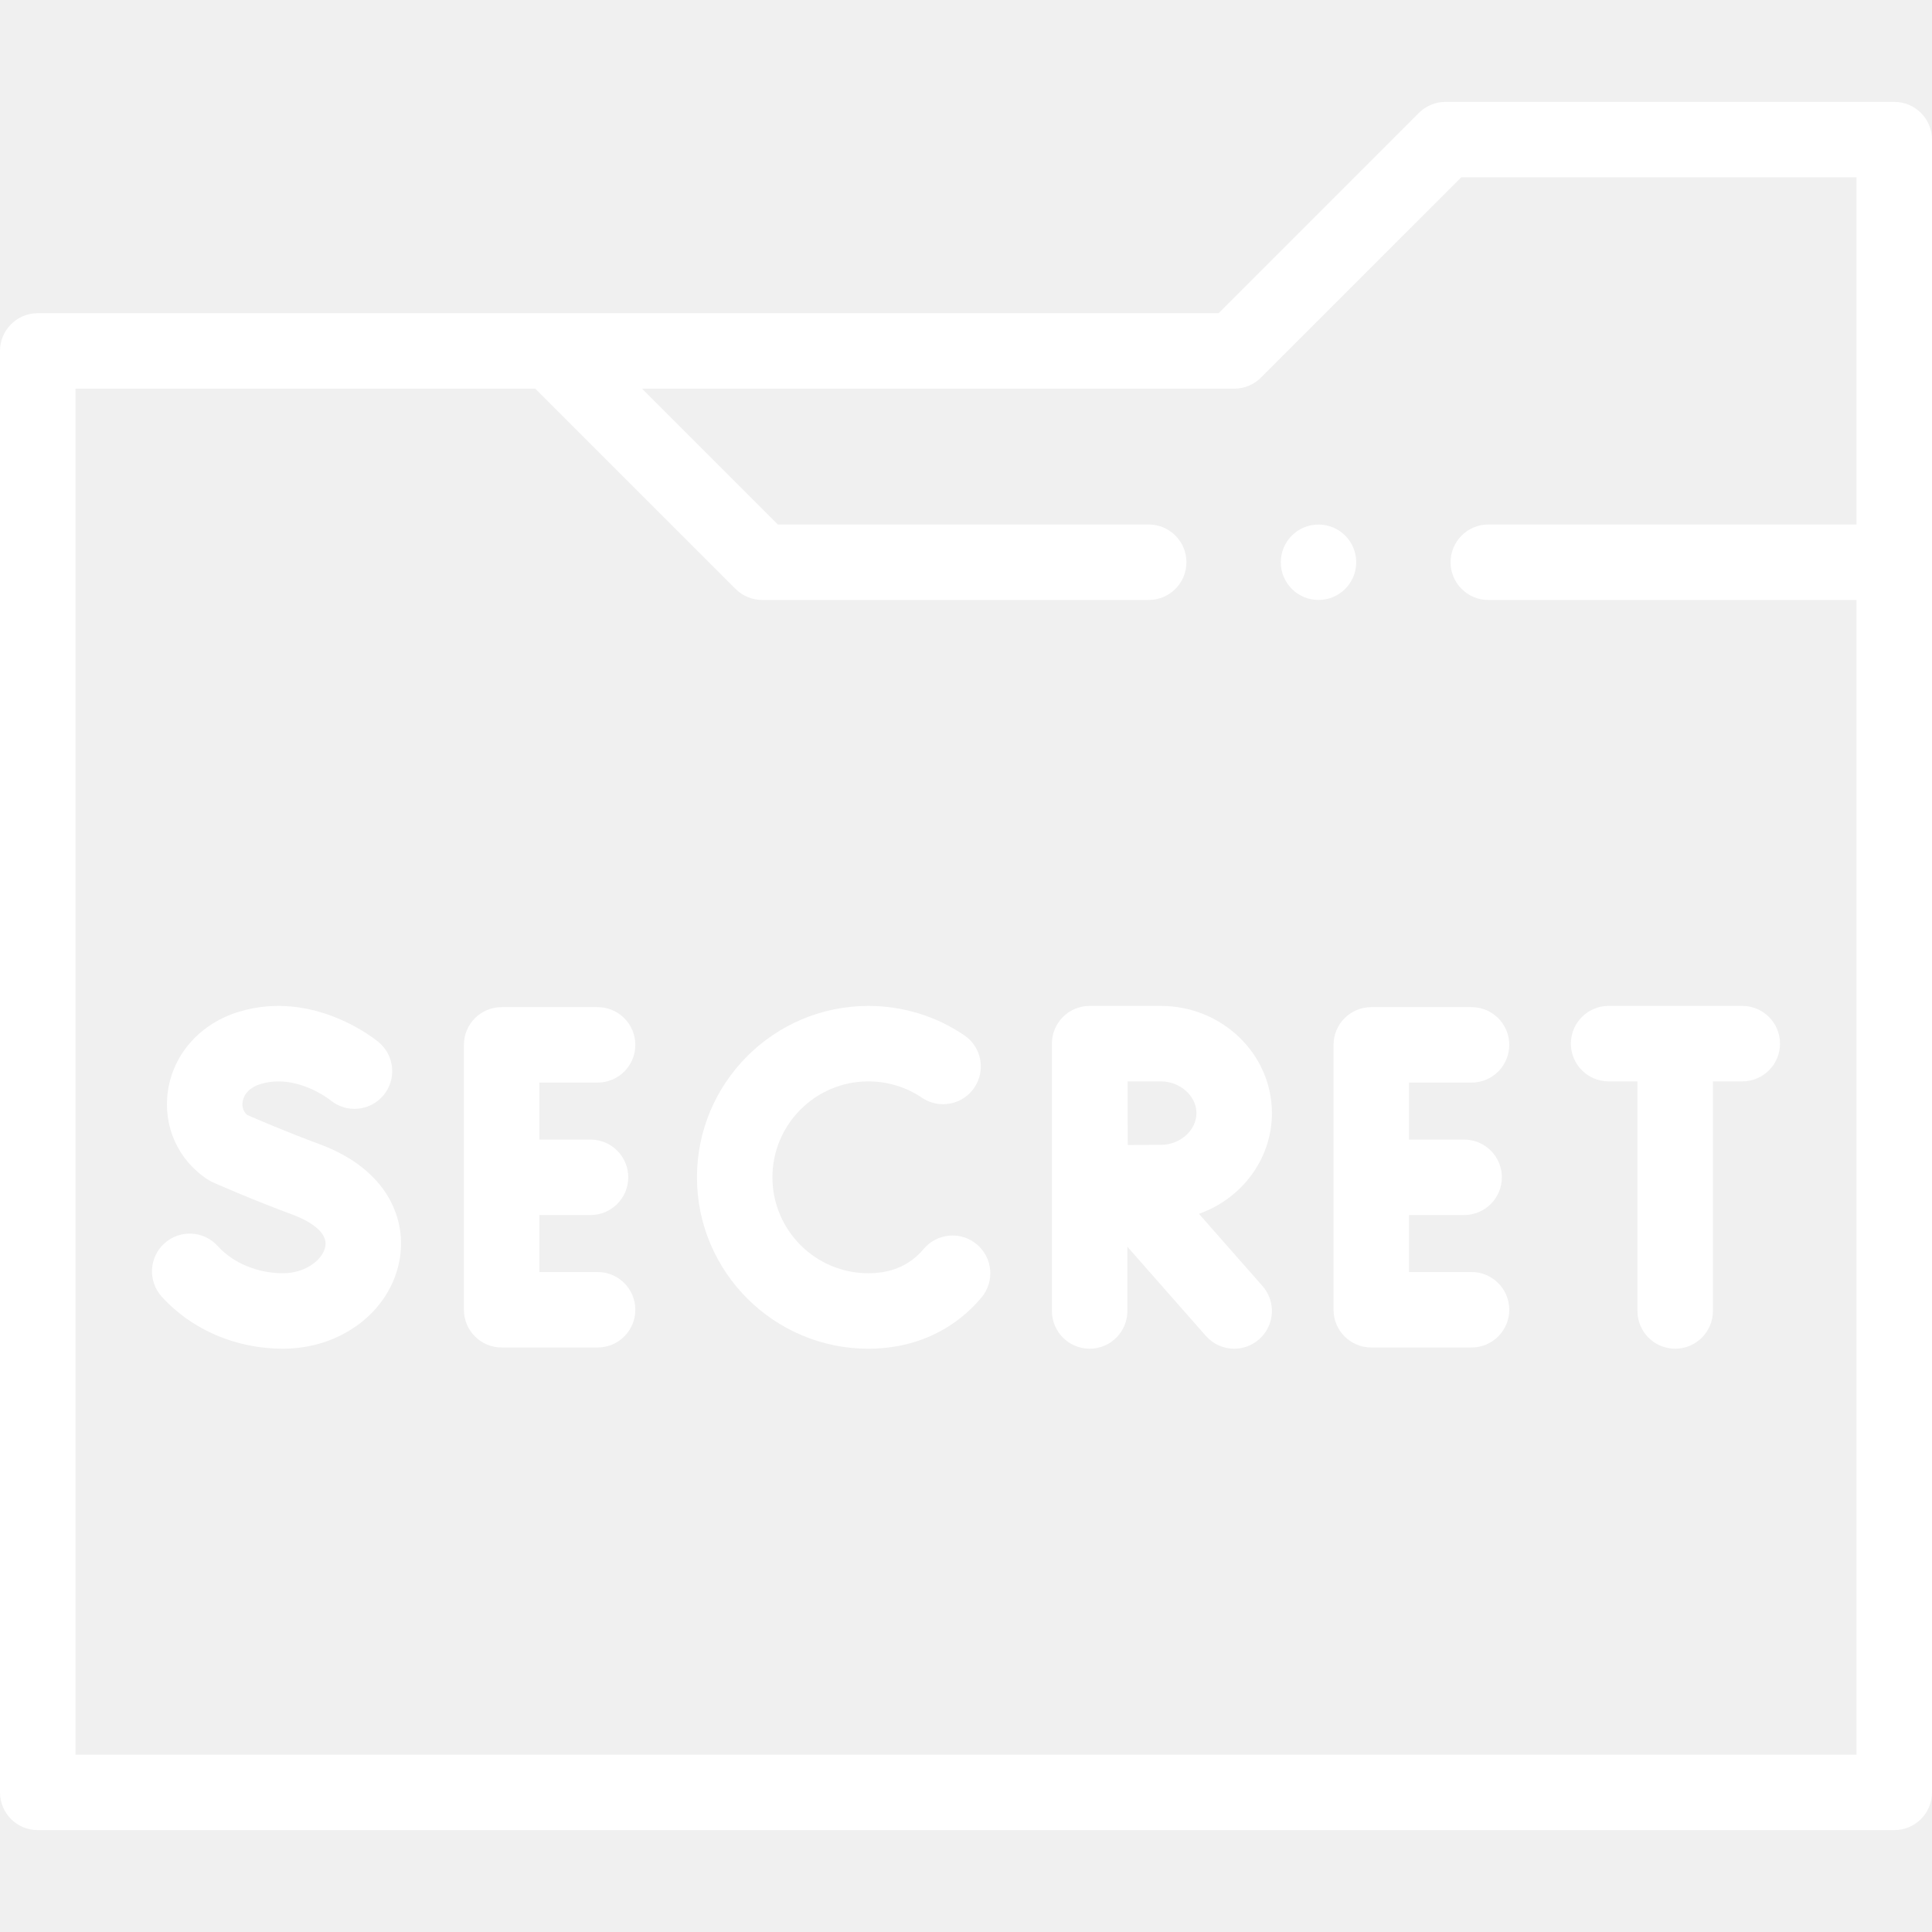
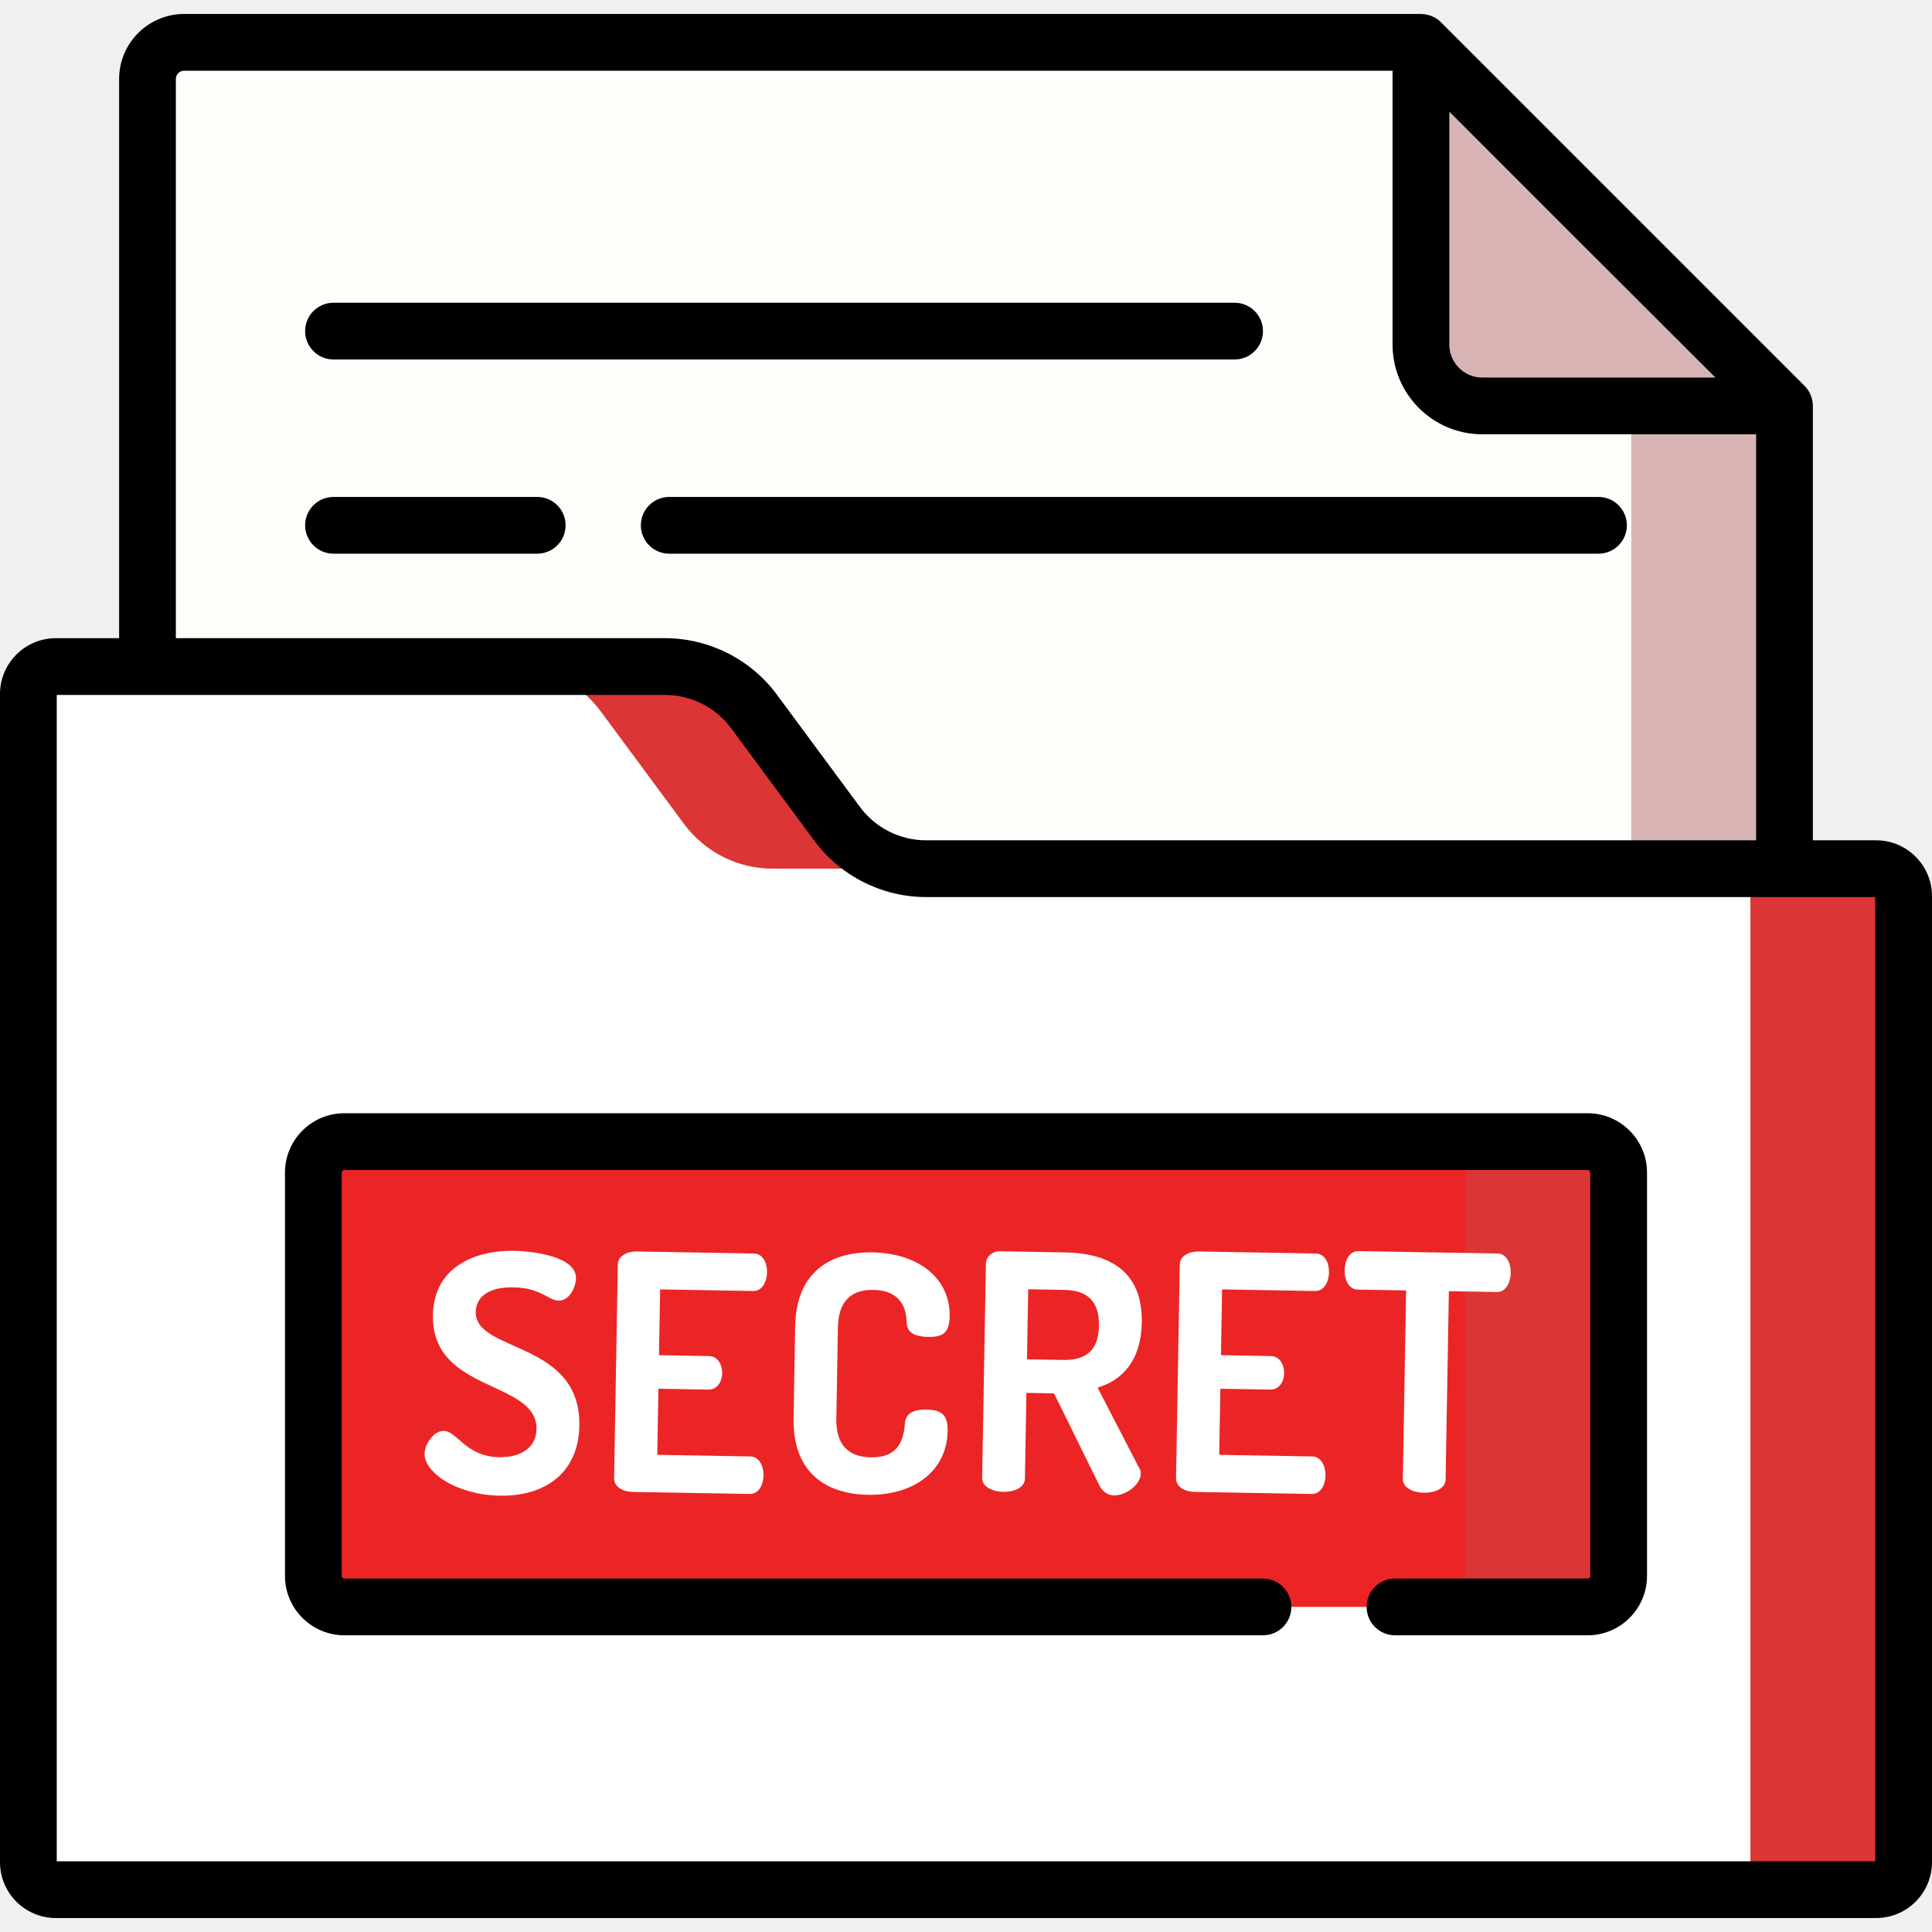
- <svg xmlns="http://www.w3.org/2000/svg" version="1.1" width="512" height="512" x="0" y="0" viewBox="0 0 512 512" style="enable-background:new 0 0 512 512" xml:space="preserve" class="">
+ <svg xmlns="http://www.w3.org/2000/svg" version="1.1" width="512" height="512" x="0" y="0" viewBox="0 0 512.001 512.001" style="enable-background:new 0 0 512 512" xml:space="preserve" class="">
  <g>
+     <path style="" d="M376.412,11.22H48.795c-5.362,0-9.709,4.347-9.709,9.709v296.008h433.828V107.689  C440.76,75.629,395.312,30.273,376.412,11.22z" fill="#fffdf9" data-original="#f3e8d6" class="" />
+     <path style="" d="M432.302,67.171v249.766h40.611V107.689C460.582,95.393,446.297,81.144,432.302,67.171z" fill="#d9b4b4" data-original="#e5d8c6" class="" />
+     <path style="" d="M176.263,176.646H14.796c-4.019,0-7.277,3.258-7.277,7.277v309.58c0,4.019,3.258,7.277,7.277,7.277  h482.407c4.019,0,7.277-3.258,7.277-7.277V237.489c0-4.019-3.258-7.277-7.277-7.277H245.402c-9.284,0-18.017-4.403-23.538-11.867  l-22.063-29.83C194.28,181.05,185.547,176.646,176.263,176.646z" fill="#ffffff" data-original="#ffbf14" class="" />
    <g>
-       <g>
-         <path d="m502 27h-118.915c-2.652 0-5.195 1.054-7.071 2.929l-53.072 53.071h-176.942-10.5-125.5c-5.522 0-10 4.477-10 10v382c0 5.522 4.478 10 10 10h492c5.522 0 10-4.478 10-10v-326-112c0-5.523-4.478-10-10-10zm-10 438h-472v-362h115.5 6.357l53.071 53.071c1.876 1.875 4.419 2.929 7.071 2.929h102.417c5.522 0 10-4.477 10-10s-4.478-10-10-10h-98.274l-36-36h156.942c2.652 0 5.195-1.054 7.071-2.929l53.073-53.071h104.772v92h-97.583c-5.522 0-10 4.477-10 10s4.478 10 10 10h97.583z" fill="#ffffff" data-original="#000000" style="" />
-         <path d="m158.37 286.901c5.522 0 10-4.477 10-10s-4.478-10-10-10h-25.431c-5.522 0-10 4.477-10 10v70.198c0 5.522 4.478 10 10 10h25.431c5.522 0 10-4.478 10-10s-4.478-10-10-10h-15.431v-15.099h13.556c5.522 0 10-4.478 10-10s-4.478-10-10-10h-13.556v-15.099z" fill="#ffffff" data-original="#000000" style="" />
-         <path d="m363.402 266.901c-5.522 0-10 4.477-10 10v70.198c0 5.522 4.478 10 10 10h26.567c5.522 0 10-4.478 10-10s-4.478-10-10-10h-16.567v-15.099h14.608c5.522 0 10-4.478 10-10s-4.478-10-10-10h-14.608v-15.099h16.567c5.522 0 10-4.477 10-10s-4.478-10-10-10z" fill="#ffffff" data-original="#000000" style="" />
-         <path d="m258.87 329.765c-4.229-3.551-10.536-3.002-14.089 1.228-.587.698-1.215 1.348-1.867 1.929-3.354 2.986-7.657 4.501-12.791 4.501-14.018 0-25.422-11.404-25.422-25.422s11.404-25.422 25.422-25.422c5.096 0 10.009 1.5 14.208 4.336 4.577 3.09 10.793 1.889 13.885-2.689 3.091-4.577 1.887-10.793-2.689-13.884-7.519-5.079-16.303-7.763-25.403-7.763-25.046 0-45.422 20.376-45.422 45.422s20.376 45.422 45.422 45.422c10.043 0 19.065-3.308 26.092-9.565 1.371-1.221 2.677-2.567 3.883-4.003 3.55-4.231 3.001-10.539-1.229-14.09z" fill="#ffffff" data-original="#000000" style="" />
-         <path d="m84.577 303.177c-8.507-3.139-16.441-6.552-19.078-7.704-1.309-1.132-1.329-2.625-1.209-3.464.148-1.033.916-3.563 4.833-4.743 9.354-2.818 18.141 4.058 18.442 4.298 4.226 3.5 10.492 2.94 14.031-1.27 3.554-4.228 3.007-10.536-1.221-14.089-.688-.579-17.078-14.096-37.022-8.09-10.211 3.076-17.438 11.143-18.86 21.052-1.339 9.324 2.704 18.295 10.552 23.411.441.288.905.541 1.387.756.412.184 10.202 4.541 21.224 8.606 2.213.816 9.369 3.832 8.559 8.37-.61 3.42-5.085 7.111-11.249 7.111-6.724 0-13.183-2.697-17.277-7.216-3.71-4.094-10.033-4.403-14.125-.695-4.093 3.709-4.403 10.033-.695 14.125 7.94 8.762 19.639 13.786 32.098 13.786 15.485 0 28.496-9.924 30.938-23.597 1.842-10.332-2.791-23.81-21.328-30.647z" fill="#ffffff" data-original="#000000" style="" />
-         <path d="m426.3 286.578h7.64v60.844c0 5.522 4.478 10 10 10s10-4.478 10-10v-60.844h7.782c5.522 0 10-4.477 10-10s-4.478-10-10-10h-35.422c-5.522 0-10 4.477-10 10s4.477 10 10 10z" fill="#ffffff" data-original="#000000" style="" />
-         <path d="m337.072 294.989c0-15.666-13.213-28.412-29.454-28.412h-18.825c-.004 0-.008 0-.012 0s-.008 0-.012 0c-5.522 0-10 4.477-10 10v70.844c0 5.522 4.478 10 10 10s10-4.478 10-10v-17.021l20.796 23.628c1.977 2.246 4.736 3.394 7.511 3.394 2.347 0 4.703-.821 6.603-2.493 4.146-3.649 4.549-9.968.9-14.113l-16.846-19.14c11.274-3.989 19.339-14.447 19.339-26.687zm-29.454-8.411c5.125 0 9.454 3.852 9.454 8.412s-4.329 8.412-9.454 8.412c-2.073 0-5.438.013-8.75.028-.016-3.211-.028-6.449-.028-8.44 0-1.703-.008-5.04-.017-8.412z" fill="#ffffff" data-original="#000000" style="" />
-       </g>
-       <circle cx="349.419" cy="149.003" r="9.994" fill="#ffffff" data-original="#000000" style="" />
+       <path style="" d="M159.2,188.514l22.063,29.83c5.521,7.464,14.254,11.867,23.538,11.867h40.601   c-9.284,0-18.017-4.403-23.538-11.867l-22.063-29.83c-5.521-7.464-14.254-11.867-23.538-11.867h-40.601   C144.946,176.646,153.679,181.05,159.2,188.514z" fill="#db3535" data-original="#eaa200" class="" />
+       <path style="" d="M497.203,230.211h-40.601c4.019,0,7.277,3.258,7.277,7.277v256.016c0,4.019-3.258,7.277-7.277,7.277   h40.601c4.019,0,7.277-3.258,7.277-7.277V237.489C504.481,233.469,501.223,230.211,497.203,230.211z" fill="#db3535" data-original="#eaa200" class="" />
    </g>
+     <path style="" d="M420.744,425.851H91.256c-4.537,0-8.216-3.678-8.216-8.216V310.753c0-4.537,3.678-8.216,8.216-8.216  h329.488c4.537,0,8.216,3.678,8.216,8.216v106.882C428.96,422.173,425.281,425.851,420.744,425.851z" fill="#eb2525" data-original="#2d5872" class="" />
+     <path style="" d="M420.744,302.537h-40.729c4.537,0,8.216,3.678,8.216,8.216v106.882c0,4.537-3.678,8.216-8.216,8.216  h40.729c4.537,0,8.216-3.678,8.216-8.216V310.753C428.96,306.215,425.281,302.537,420.744,302.537z" fill="#db3535" data-original="#1d4859" class="" />
+     <g>
+       <path style="" d="M142.187,378.755c0.227-13.074-27.823-9.551-27.464-30.21c0.226-12.987,11.46-17.239,21.484-17.065   c5.143,0.089,16.54,1.508,16.44,7.261c-0.035,2.005-1.499,5.991-4.637,5.936c-2.702-0.047-4.649-3.394-11.971-3.522   c-6.276-0.109-9.893,2.357-9.966,6.541c-0.187,10.809,27.858,7.547,27.466,30.123c-0.216,12.465-9.045,18.764-21.074,18.555   c-11.419-0.199-20.035-6.103-19.948-11.158c0.043-2.441,2.372-6.062,5.074-6.015c3.574,0.062,5.811,6.814,14.702,6.969   C137.523,386.261,142.096,383.986,142.187,378.755z" fill="#ffffff" data-original="#ffffff" />
+       <path style="" d="M174.643,359.136l13.249,0.23c2.267,0.039,3.536,2.241,3.495,4.595   c-0.035,2.005-1.209,4.339-3.649,4.296l-13.25-0.23l-0.304,17.52l24.668,0.429c2.267,0.039,3.533,2.415,3.486,5.118   c-0.041,2.354-1.218,4.862-3.658,4.82l-31.032-0.539c-2.528-0.044-4.947-1.307-4.906-3.66l0.982-56.572   c0.041-2.354,2.503-3.531,5.031-3.487l31.031,0.539c2.441,0.042,3.53,2.59,3.489,4.943c-0.047,2.702-1.395,5.033-3.662,4.993   l-24.668-0.428L174.643,359.136z" fill="#ffffff" data-original="#ffffff" />
+       <path style="" d="M231.386,341.836c-5.84-0.101-9.209,3.066-9.327,9.865l-0.423,24.32   c-0.118,6.8,3.138,10.081,9.153,10.186c7.932,0.138,8.728-5.516,9.053-9.172c0.221-2.699,2.677-3.529,5.641-3.478   c3.922,0.069,5.733,1.234,5.656,5.679c-0.184,10.547-8.929,17.11-21.133,16.898c-10.983-0.191-19.954-5.753-19.702-20.31   l0.422-24.32c0.253-14.557,9.499-19.801,20.482-19.612c12.116,0.211,20.634,6.811,20.458,16.923   c-0.079,4.532-1.927,5.546-5.763,5.48c-3.225-0.056-5.562-1.055-5.604-3.672C240.174,347.918,239.667,341.98,231.386,341.836z" fill="#ffffff" data-original="#ffffff" />
+       <path style="" d="M261.265,335.025c0.032-1.83,1.542-3.461,3.721-3.423l17.259,0.3   c11.419,0.199,20.583,4.717,20.342,18.577c-0.174,10.025-5.15,15.344-11.722,17.235l11.051,21.38   c0.341,0.443,0.418,1.053,0.412,1.402c-0.05,2.876-3.851,5.863-7.164,5.805c-1.569-0.027-3.034-1.011-3.876-2.77l-11.96-24.274   l-7.322-0.127l-0.395,22.751c-0.041,2.353-2.852,3.525-5.728,3.475c-2.789-0.048-5.645-1.319-5.604-3.671L261.265,335.025z    M272.484,341.673l-0.323,18.566l9.588,0.166c5.666,0.099,9.368-2.191,9.487-9.077c0.12-6.887-3.499-9.391-9.164-9.489   L272.484,341.673z" fill="#ffffff" data-original="#ffffff" />
+       <path style="" d="M323.566,359.136l13.249,0.23c2.267,0.039,3.536,2.241,3.495,4.595   c-0.035,2.005-1.209,4.339-3.649,4.296l-13.25-0.23l-0.304,17.52l24.668,0.429c2.267,0.039,3.533,2.415,3.486,5.118   c-0.041,2.354-1.218,4.862-3.658,4.82l-31.032-0.539c-2.527-0.044-4.947-1.307-4.906-3.66l0.983-56.572   c0.041-2.354,2.503-3.531,5.031-3.487l31.031,0.539c2.441,0.042,3.53,2.59,3.489,4.943c-0.047,2.702-1.395,5.033-3.662,4.993   l-24.668-0.428L323.566,359.136z" fill="#ffffff" data-original="#ffffff" />
+       <path style="" d="M396.869,332.2c2.441,0.043,3.529,2.678,3.486,5.118c-0.047,2.702-1.397,5.12-3.663,5.08   l-12.726-0.221l-0.868,49.947c-0.041,2.354-2.938,3.524-5.727,3.476c-2.876-0.05-5.645-1.319-5.604-3.672l0.868-49.947   l-12.813-0.222c-2.267-0.039-3.533-2.415-3.484-5.205c0.042-2.441,1.221-5.036,3.662-4.994L396.869,332.2z" fill="#ffffff" data-original="#ffffff" />
+     </g>
+     <path style="" d="M376.562,91.314V11.22l96.352,96.352H392.82C383.841,107.571,376.562,100.293,376.562,91.314z" fill="#d9b4b4" data-original="#e5d8c6" class="" />
+     <path d="M423.617,146.733c4.153,0,7.519-3.366,7.519-7.519s-3.366-7.519-7.519-7.519H177.353c-4.153,0-7.519,3.366-7.519,7.519  s3.366,7.519,7.519,7.519H423.617z" fill="#000000" data-original="#000000" style="" class="" />
+     <path d="M142.367,131.694H88.382c-4.153,0-7.519,3.366-7.519,7.519s3.366,7.519,7.519,7.519h53.985c4.153,0,7.519-3.366,7.519-7.519  S146.52,131.694,142.367,131.694z" fill="#000000" data-original="#000000" style="" class="" />
+     <path d="M88.382,95.267h238.799c4.153,0,7.519-3.366,7.519-7.519s-3.366-7.519-7.519-7.519H88.382c-4.153,0-7.519,3.366-7.519,7.519  C80.863,91.901,84.23,95.267,88.382,95.267z" fill="#000000" data-original="#000000" style="" class="" />
+     <path d="M497.203,222.692h-16.771V107.689c0-0.097-0.011-0.192-0.014-0.289c-0.003-0.139-0.01-0.276-0.021-0.414  c-0.005-0.056-0.014-0.111-0.021-0.167c-0.171-1.69-0.894-3.312-2.147-4.565l-96.35-96.351c-1.401-1.401-3.264-2.149-5.169-2.187  c-0.1-0.004-0.199-0.015-0.299-0.015H48.795c-9.5,0-17.228,7.729-17.228,17.228v148.198h-16.77C6.638,169.127,0,175.765,0,183.923  v309.581c0,8.158,6.638,14.797,14.797,14.797h482.407c8.159,0,14.797-6.638,14.797-14.797V237.488  C512,229.33,505.362,222.692,497.203,222.692z M384.082,29.585c18.547,18.595,45.934,45.939,70.526,70.467H392.82  c-4.818,0-8.739-3.92-8.739-8.738V29.585H384.082z M46.605,20.929c0-1.207,0.982-2.189,2.19-2.189h320.248v72.575  c0,13.111,10.666,23.776,23.777,23.776h72.574v107.601H245.402c-6.869,0-13.408-3.296-17.493-8.819l-22.063-29.83  c-6.908-9.34-17.967-14.916-29.583-14.916H46.605V20.929z M496.962,493.263H15.038V184.165h161.224  c6.869,0,13.408,3.297,17.493,8.82l22.063,29.83c6.908,9.339,17.967,14.915,29.583,14.915h251.56v255.533H496.962z" fill="#000000" data-original="#000000" style="" class="" />
+     <path d="M75.521,310.753v106.882c0,8.676,7.059,15.735,15.735,15.735h243.45c4.153,0,7.519-3.366,7.519-7.519  s-3.367-7.519-7.519-7.519H91.256c-0.384,0-0.697-0.312-0.697-0.697V310.753c0-0.385,0.312-0.697,0.697-0.697h329.488  c0.384,0,0.697,0.312,0.697,0.697v106.882c0,0.385-0.312,0.697-0.697,0.697h-51.052c-4.153,0-7.519,3.366-7.519,7.519  s3.366,7.519,7.519,7.519h51.052c8.676,0,15.735-7.059,15.735-15.735V310.753c0-8.676-7.059-15.735-15.735-15.735H91.256  C82.58,295.018,75.521,302.077,75.521,310.753z" fill="#000000" data-original="#000000" style="" class="" />
+     <g>
+ </g>
+     <g>
+ </g>
+     <g>
+ </g>
+     <g>
+ </g>
+     <g>
+ </g>
+     <g>
+ </g>
+     <g>
+ </g>
+     <g>
+ </g>
+     <g>
+ </g>
+     <g>
+ </g>
+     <g>
+ </g>
+     <g>
+ </g>
+     <g>
+ </g>
+     <g>
+ </g>
+     <g>
+ </g>
  </g>
</svg>
